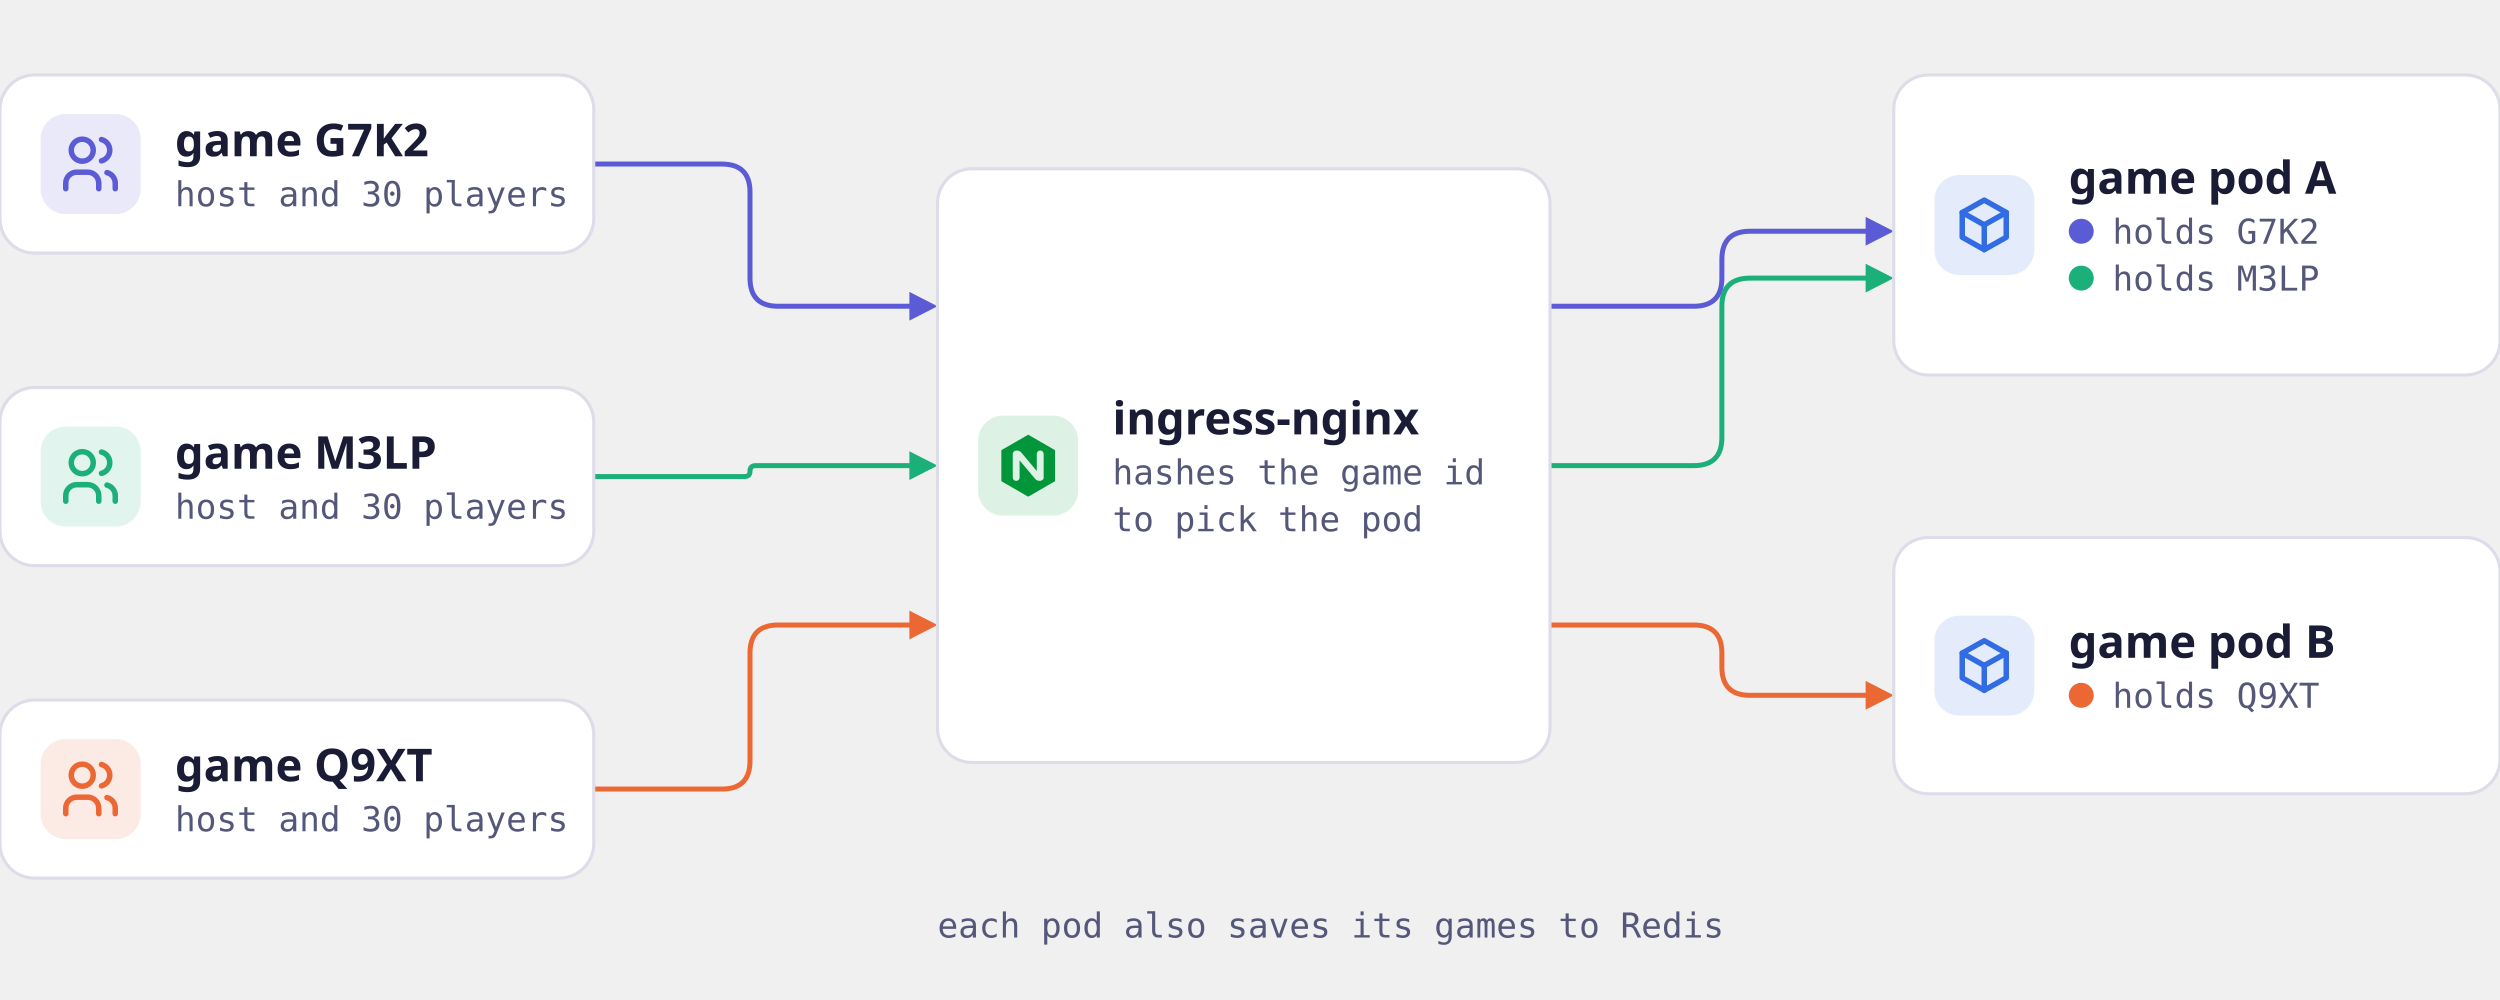
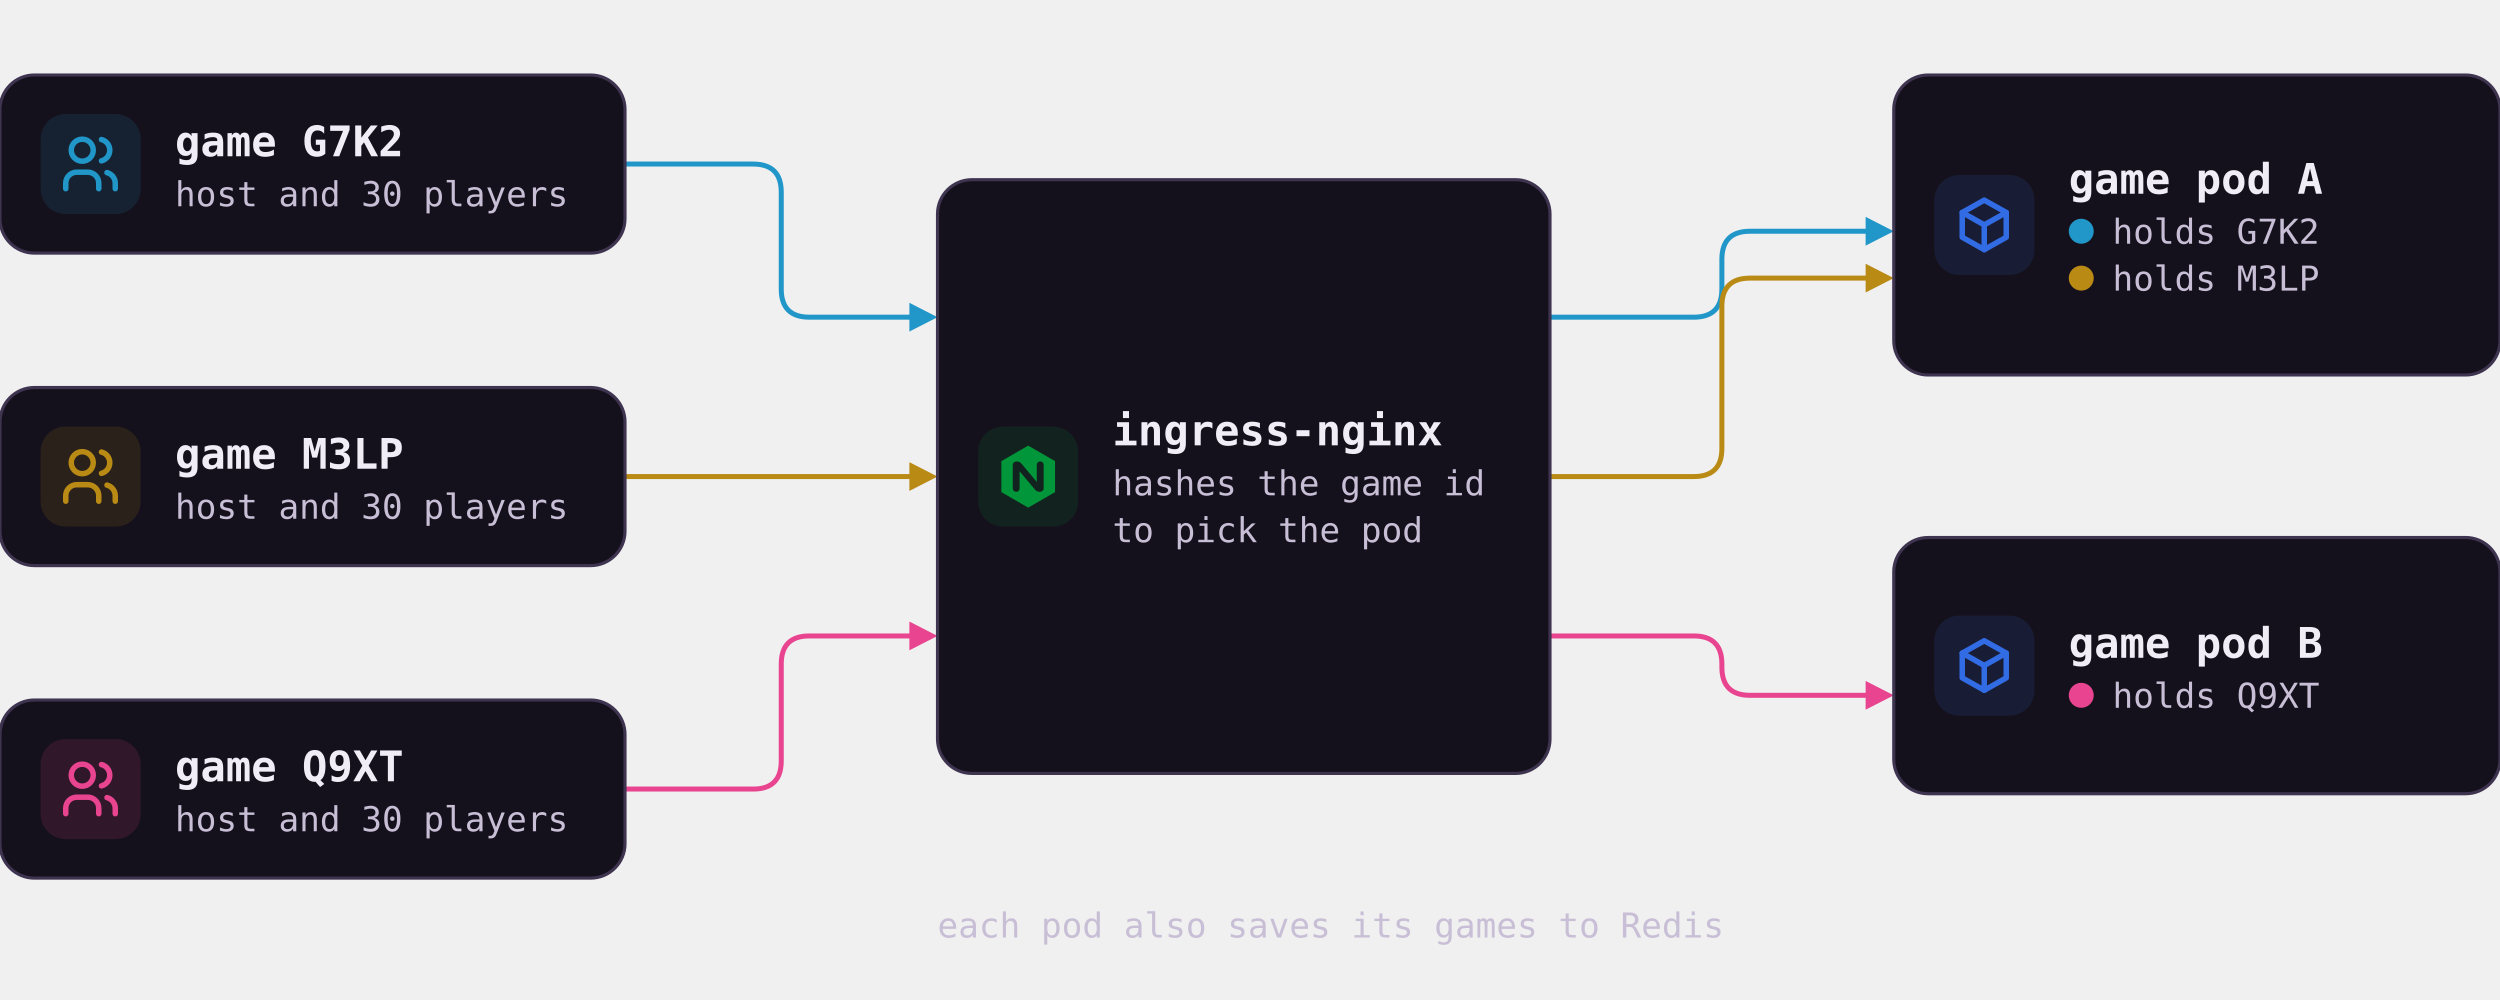
<svg xmlns="http://www.w3.org/2000/svg" viewBox="0 0 800 320" width="800" height="320" role="img" aria-label="Sticky routing: ingress-nginx hashes each game id, so every player of a game reaches the pod that holds it">
-   <path d="M190 52.5L231 52.5Q240 52.5 240 61.5L240 89Q240 98 249 98L293 98" fill="none" style="stroke:var(--dg-series-1,#5b5bd6)" stroke-width="1.6" />
-   <path d="M300 98L291 102.6L291 93.4Z" style="fill:var(--dg-series-1,#5b5bd6)" />
-   <path d="M496 98L542 98Q551 98 551 89L551 83Q551 74 560 74L599 74" fill="none" style="stroke:var(--dg-series-1,#5b5bd6)" stroke-width="1.6" />
-   <path d="M606 74L597 78.6L597 69.4Z" style="fill:var(--dg-series-1,#5b5bd6)" />
-   <path d="M190 152.5L238.2 152.5Q240 152.5 240 150.8L240 150.8Q240 149 241.8 149L293 149" fill="none" style="stroke:var(--dg-series-3,#1baf7a)" stroke-width="1.6" />
-   <path d="M300 149L291 153.6L291 144.4Z" style="fill:var(--dg-series-3,#1baf7a)" />
-   <path d="M496 149L542 149Q551 149 551 140L551 98Q551 89 560 89L599 89" fill="none" style="stroke:var(--dg-series-3,#1baf7a)" stroke-width="1.6" />
-   <path d="M606 89L597 93.6L597 84.4Z" style="fill:var(--dg-series-3,#1baf7a)" />
-   <path d="M190 252.5L231 252.5Q240 252.5 240 243.5L240 209Q240 200 249 200L293 200" fill="none" style="stroke:var(--dg-series-2,#eb6834)" stroke-width="1.6" />
-   <path d="M300 200L291 204.6L291 195.4Z" style="fill:var(--dg-series-2,#eb6834)" />
-   <path d="M496 200L542 200Q551 200 551 209L551 213.5Q551 222.5 560 222.5L599 222.5" fill="none" style="stroke:var(--dg-series-2,#eb6834)" stroke-width="1.6" />
-   <path d="M606 222.5L597 227.1L597 217.9Z" style="fill:var(--dg-series-2,#eb6834)" />
-   <rect x="0" y="24" width="190" height="57" rx="11" class="dg-card" fill="#fff" stroke="#dcdde8" />
-   <rect x="13" y="36.5" width="32" height="32" rx="8" style="fill:var(--dg-series-1,#5b5bd6)" fill-opacity="0.13" />
-   <g transform="translate(18.4 41.9) scale(0.88)" fill="none" style="stroke:var(--dg-series-1,#5b5bd6)" stroke-width="2" stroke-linecap="round" stroke-linejoin="round">
+   <path d="M200 52.5L241 52.5Q250 52.5 250 61.5L250 92.5Q250 101.5 259 101.5L293 101.5" fill="none" style="stroke:var(--dg-series-1,#2196c8)" stroke-width="1.6" />
+   <path d="M300 101.5L291 106.1L291 96.9Z" style="fill:var(--dg-series-1,#2196c8)" />
+   <path d="M496 101.5L542 101.5Q551 101.5 551 92.5L551 83Q551 74 560 74L599 74" fill="none" style="stroke:var(--dg-series-1,#2196c8)" stroke-width="1.6" />
+   <path d="M606 74L597 78.6L597 69.4Z" style="fill:var(--dg-series-1,#2196c8)" />
+   <path d="M200 152.5L250 152.5L250 152.5L293 152.5" fill="none" style="stroke:var(--dg-series-3,#b98a14)" stroke-width="1.6" />
+   <path d="M300 152.5L291 157.1L291 147.9Z" style="fill:var(--dg-series-3,#b98a14)" />
+   <path d="M496 152.5L542 152.5Q551 152.5 551 143.5L551 98Q551 89 560 89L599 89" fill="none" style="stroke:var(--dg-series-3,#b98a14)" stroke-width="1.6" />
+   <path d="M606 89L597 93.6L597 84.4Z" style="fill:var(--dg-series-3,#b98a14)" />
+   <path d="M200 252.5L241 252.5Q250 252.5 250 243.5L250 212.5Q250 203.5 259 203.5L293 203.5" fill="none" style="stroke:var(--dg-series-2,#e8448f)" stroke-width="1.6" />
+   <path d="M300 203.5L291 208.1L291 198.9Z" style="fill:var(--dg-series-2,#e8448f)" />
+   <path d="M496 203.5L542 203.5Q551 203.5 551 212.5L551 213.5Q551 222.5 560 222.5L599 222.5" fill="none" style="stroke:var(--dg-series-2,#e8448f)" stroke-width="1.6" />
+   <path d="M606 222.5L597 227.1L597 217.9Z" style="fill:var(--dg-series-2,#e8448f)" />
+   <rect x="0" y="24" width="200" height="57" rx="11" class="dg-card" fill="#15111c" stroke="#3e3450" />
+   <rect x="13" y="36.5" width="32" height="32" rx="8" style="fill:var(--dg-series-1,#2196c8)" fill-opacity="0.13" />
+   <g transform="translate(18.4 41.9) scale(0.88)" fill="none" style="stroke:var(--dg-series-1,#2196c8)" stroke-width="2" stroke-linecap="round" stroke-linejoin="round">
    <path d="M5 7a4 4 0 1 0 8 0a4 4 0 1 0 -8 0" />
    <path d="M3 21v-2a4 4 0 0 1 4 -4h4a4 4 0 0 1 4 4v2" />
    <path d="M16 3.13a4 4 0 0 1 0 7.75" />
    <path d="M21 21v-2a4 4 0 0 0 -3 -3.85" />
  </g>
-   <text x="56" y="50" font-size="14.5" class="dg-t dg-b" fill="#1a1b35" font-family="PT Sans, sans-serif" font-weight="700">game G7K2</text>
-   <text x="56" y="66" font-size="11" class="dg-m" fill="#55577a" font-family="JetBrains Mono, monospace" font-weight="500">host and 30 players</text>
-   <rect x="0" y="124" width="190" height="57" rx="11" class="dg-card" fill="#fff" stroke="#dcdde8" />
-   <rect x="13" y="136.5" width="32" height="32" rx="8" style="fill:var(--dg-series-3,#1baf7a)" fill-opacity="0.13" />
-   <g transform="translate(18.4 141.9) scale(0.88)" fill="none" style="stroke:var(--dg-series-3,#1baf7a)" stroke-width="2" stroke-linecap="round" stroke-linejoin="round">
+   <text x="56" y="50" font-size="13.5" class="dg-t dg-b" fill="#f1edf7" font-family="IBM Plex Mono, monospace" font-weight="700">game G7K2</text>
+   <text x="56" y="66" font-size="11" class="dg-m" fill="#c8bfd6" font-family="IBM Plex Mono, monospace" font-weight="500">host and 30 players</text>
+   <rect x="0" y="124" width="200" height="57" rx="11" class="dg-card" fill="#15111c" stroke="#3e3450" />
+   <rect x="13" y="136.5" width="32" height="32" rx="8" style="fill:var(--dg-series-3,#b98a14)" fill-opacity="0.13" />
+   <g transform="translate(18.4 141.9) scale(0.88)" fill="none" style="stroke:var(--dg-series-3,#b98a14)" stroke-width="2" stroke-linecap="round" stroke-linejoin="round">
    <path d="M5 7a4 4 0 1 0 8 0a4 4 0 1 0 -8 0" />
    <path d="M3 21v-2a4 4 0 0 1 4 -4h4a4 4 0 0 1 4 4v2" />
    <path d="M16 3.13a4 4 0 0 1 0 7.75" />
    <path d="M21 21v-2a4 4 0 0 0 -3 -3.85" />
  </g>
-   <text x="56" y="150" font-size="14.5" class="dg-t dg-b" fill="#1a1b35" font-family="PT Sans, sans-serif" font-weight="700">game M3LP</text>
-   <text x="56" y="166" font-size="11" class="dg-m" fill="#55577a" font-family="JetBrains Mono, monospace" font-weight="500">host and 30 players</text>
-   <rect x="0" y="224" width="190" height="57" rx="11" class="dg-card" fill="#fff" stroke="#dcdde8" />
-   <rect x="13" y="236.5" width="32" height="32" rx="8" style="fill:var(--dg-series-2,#eb6834)" fill-opacity="0.13" />
-   <g transform="translate(18.4 241.9) scale(0.88)" fill="none" style="stroke:var(--dg-series-2,#eb6834)" stroke-width="2" stroke-linecap="round" stroke-linejoin="round">
+   <text x="56" y="150" font-size="13.5" class="dg-t dg-b" fill="#f1edf7" font-family="IBM Plex Mono, monospace" font-weight="700">game M3LP</text>
+   <text x="56" y="166" font-size="11" class="dg-m" fill="#c8bfd6" font-family="IBM Plex Mono, monospace" font-weight="500">host and 30 players</text>
+   <rect x="0" y="224" width="200" height="57" rx="11" class="dg-card" fill="#15111c" stroke="#3e3450" />
+   <rect x="13" y="236.5" width="32" height="32" rx="8" style="fill:var(--dg-series-2,#e8448f)" fill-opacity="0.13" />
+   <g transform="translate(18.4 241.9) scale(0.88)" fill="none" style="stroke:var(--dg-series-2,#e8448f)" stroke-width="2" stroke-linecap="round" stroke-linejoin="round">
    <path d="M5 7a4 4 0 1 0 8 0a4 4 0 1 0 -8 0" />
    <path d="M3 21v-2a4 4 0 0 1 4 -4h4a4 4 0 0 1 4 4v2" />
    <path d="M16 3.13a4 4 0 0 1 0 7.75" />
    <path d="M21 21v-2a4 4 0 0 0 -3 -3.85" />
  </g>
-   <text x="56" y="250" font-size="14.5" class="dg-t dg-b" fill="#1a1b35" font-family="PT Sans, sans-serif" font-weight="700">game Q9XT</text>
-   <text x="56" y="266" font-size="11" class="dg-m" fill="#55577a" font-family="JetBrains Mono, monospace" font-weight="500">host and 30 players</text>
-   <rect x="300" y="54" width="196" height="190" rx="11" class="dg-card" fill="#fff" stroke="#dcdde8" />
-   <rect x="313" y="133" width="32" height="32" rx="8" style="fill:#009639" fill-opacity="0.13" />
-   <g transform="translate(319.1 139.1) scale(0.8267)" style="fill:#009639">
+   <text x="56" y="250" font-size="13.5" class="dg-t dg-b" fill="#f1edf7" font-family="IBM Plex Mono, monospace" font-weight="700">game Q9XT</text>
+   <text x="56" y="266" font-size="11" class="dg-m" fill="#c8bfd6" font-family="IBM Plex Mono, monospace" font-weight="500">host and 30 players</text>
+   <rect x="300" y="57.5" width="196" height="190" rx="11" class="dg-card" fill="#15111c" stroke="#3e3450" />
+   <rect x="313" y="136.5" width="32" height="32" rx="8" style="fill:#009639" fill-opacity="0.13" />
+   <g transform="translate(319.1 142.6) scale(0.8267)" style="fill:#009639">
    <path d="M12 0L1.605 6v12L12 24l10.395-6V6L12 0zm6 16.59c0 .705-.646 1.29-1.529 1.29-.631 0-1.351-.255-1.801-.81l-6-7.141v6.66c0 .721-.57 1.29-1.274 1.29H7.32c-.721 0-1.29-.6-1.29-1.29V7.41c0-.705.63-1.29 1.5-1.29.646 0 1.38.255 1.83.81l5.97 7.141V7.41c0-.721.6-1.29 1.29-1.29h.075c.72 0 1.29.6 1.29 1.29v9.18H18z" />
  </g>
-   <text x="356" y="139" font-size="14.5" class="dg-t dg-b" fill="#1a1b35" font-family="PT Sans, sans-serif" font-weight="700">ingress-nginx</text>
-   <text x="356" y="155" font-size="11" class="dg-m" fill="#55577a" font-family="JetBrains Mono, monospace" font-weight="500">hashes the game id</text>
-   <text x="356" y="170" font-size="11" class="dg-m" fill="#55577a" font-family="JetBrains Mono, monospace" font-weight="500">to pick the pod</text>
-   <rect x="606" y="24" width="194" height="96" rx="11" class="dg-card" fill="#fff" stroke="#dcdde8" />
+   <text x="356" y="142.5" font-size="13.5" class="dg-t dg-b" fill="#f1edf7" font-family="IBM Plex Mono, monospace" font-weight="700">ingress-nginx</text>
+   <text x="356" y="158.5" font-size="11" class="dg-m" fill="#c8bfd6" font-family="IBM Plex Mono, monospace" font-weight="500">hashes the game id</text>
+   <text x="356" y="173.5" font-size="11" class="dg-m" fill="#c8bfd6" font-family="IBM Plex Mono, monospace" font-weight="500">to pick the pod</text>
+   <rect x="606" y="24" width="194" height="96" rx="11" class="dg-card" fill="#15111c" stroke="#3e3450" />
  <rect x="619" y="56" width="32" height="32" rx="8" style="fill:#326CE5" fill-opacity="0.13" />
  <g transform="translate(624.4 61.4) scale(0.88)" fill="none" style="stroke:#326CE5" stroke-width="2" stroke-linecap="round" stroke-linejoin="round">
    <path d="M12 3l8 4.5l0 9l-8 4.5l-8 -4.5l0 -9l8 -4.5" />
    <path d="M12 12l8 -4.5" />
    <path d="M12 12l0 9" />
    <path d="M12 12l-8 -4.5" />
  </g>
-   <text x="662" y="62" font-size="14.5" class="dg-t dg-b" fill="#1a1b35" font-family="PT Sans, sans-serif" font-weight="700">game pod A</text>
-   <circle cx="666" cy="74" r="4" style="fill:var(--dg-series-1,#5b5bd6)" />
-   <text x="676" y="78" font-size="11" class="dg-m" fill="#55577a" font-family="JetBrains Mono, monospace" font-weight="500">holds G7K2</text>
-   <circle cx="666" cy="89" r="4" style="fill:var(--dg-series-3,#1baf7a)" />
-   <text x="676" y="93" font-size="11" class="dg-m" fill="#55577a" font-family="JetBrains Mono, monospace" font-weight="500">holds M3LP</text>
-   <rect x="606" y="172" width="194" height="82" rx="11" class="dg-card" fill="#fff" stroke="#dcdde8" />
+   <text x="662" y="62" font-size="13.5" class="dg-t dg-b" fill="#f1edf7" font-family="IBM Plex Mono, monospace" font-weight="700">game pod A</text>
+   <circle cx="666" cy="74" r="4" style="fill:var(--dg-series-1,#2196c8)" />
+   <text x="676" y="78" font-size="11" class="dg-m" fill="#c8bfd6" font-family="IBM Plex Mono, monospace" font-weight="500">holds G7K2</text>
+   <circle cx="666" cy="89" r="4" style="fill:var(--dg-series-3,#b98a14)" />
+   <text x="676" y="93" font-size="11" class="dg-m" fill="#c8bfd6" font-family="IBM Plex Mono, monospace" font-weight="500">holds M3LP</text>
+   <rect x="606" y="172" width="194" height="82" rx="11" class="dg-card" fill="#15111c" stroke="#3e3450" />
  <rect x="619" y="197" width="32" height="32" rx="8" style="fill:#326CE5" fill-opacity="0.13" />
  <g transform="translate(624.4 202.4) scale(0.88)" fill="none" style="stroke:#326CE5" stroke-width="2" stroke-linecap="round" stroke-linejoin="round">
    <path d="M12 3l8 4.5l0 9l-8 4.5l-8 -4.5l0 -9l8 -4.5" />
    <path d="M12 12l8 -4.5" />
    <path d="M12 12l0 9" />
    <path d="M12 12l-8 -4.5" />
  </g>
-   <text x="662" y="210.5" font-size="14.5" class="dg-t dg-b" fill="#1a1b35" font-family="PT Sans, sans-serif" font-weight="700">game pod B</text>
-   <circle cx="666" cy="222.5" r="4" style="fill:var(--dg-series-2,#eb6834)" />
-   <text x="676" y="226.5" font-size="11" class="dg-m" fill="#55577a" font-family="JetBrains Mono, monospace" font-weight="500">holds Q9XT</text>
-   <text x="300" y="300" font-size="11" class="dg-m" fill="#55577a" font-family="JetBrains Mono, monospace" font-weight="500">each pod also saves its games to Redis</text>
+   <text x="662" y="210.5" font-size="13.5" class="dg-t dg-b" fill="#f1edf7" font-family="IBM Plex Mono, monospace" font-weight="700">game pod B</text>
+   <circle cx="666" cy="222.5" r="4" style="fill:var(--dg-series-2,#e8448f)" />
+   <text x="676" y="226.5" font-size="11" class="dg-m" fill="#c8bfd6" font-family="IBM Plex Mono, monospace" font-weight="500">holds Q9XT</text>
+   <text x="300" y="300" font-size="11" class="dg-m" fill="#c8bfd6" font-family="IBM Plex Mono, monospace" font-weight="500">each pod also saves its games to Redis</text>
</svg>
